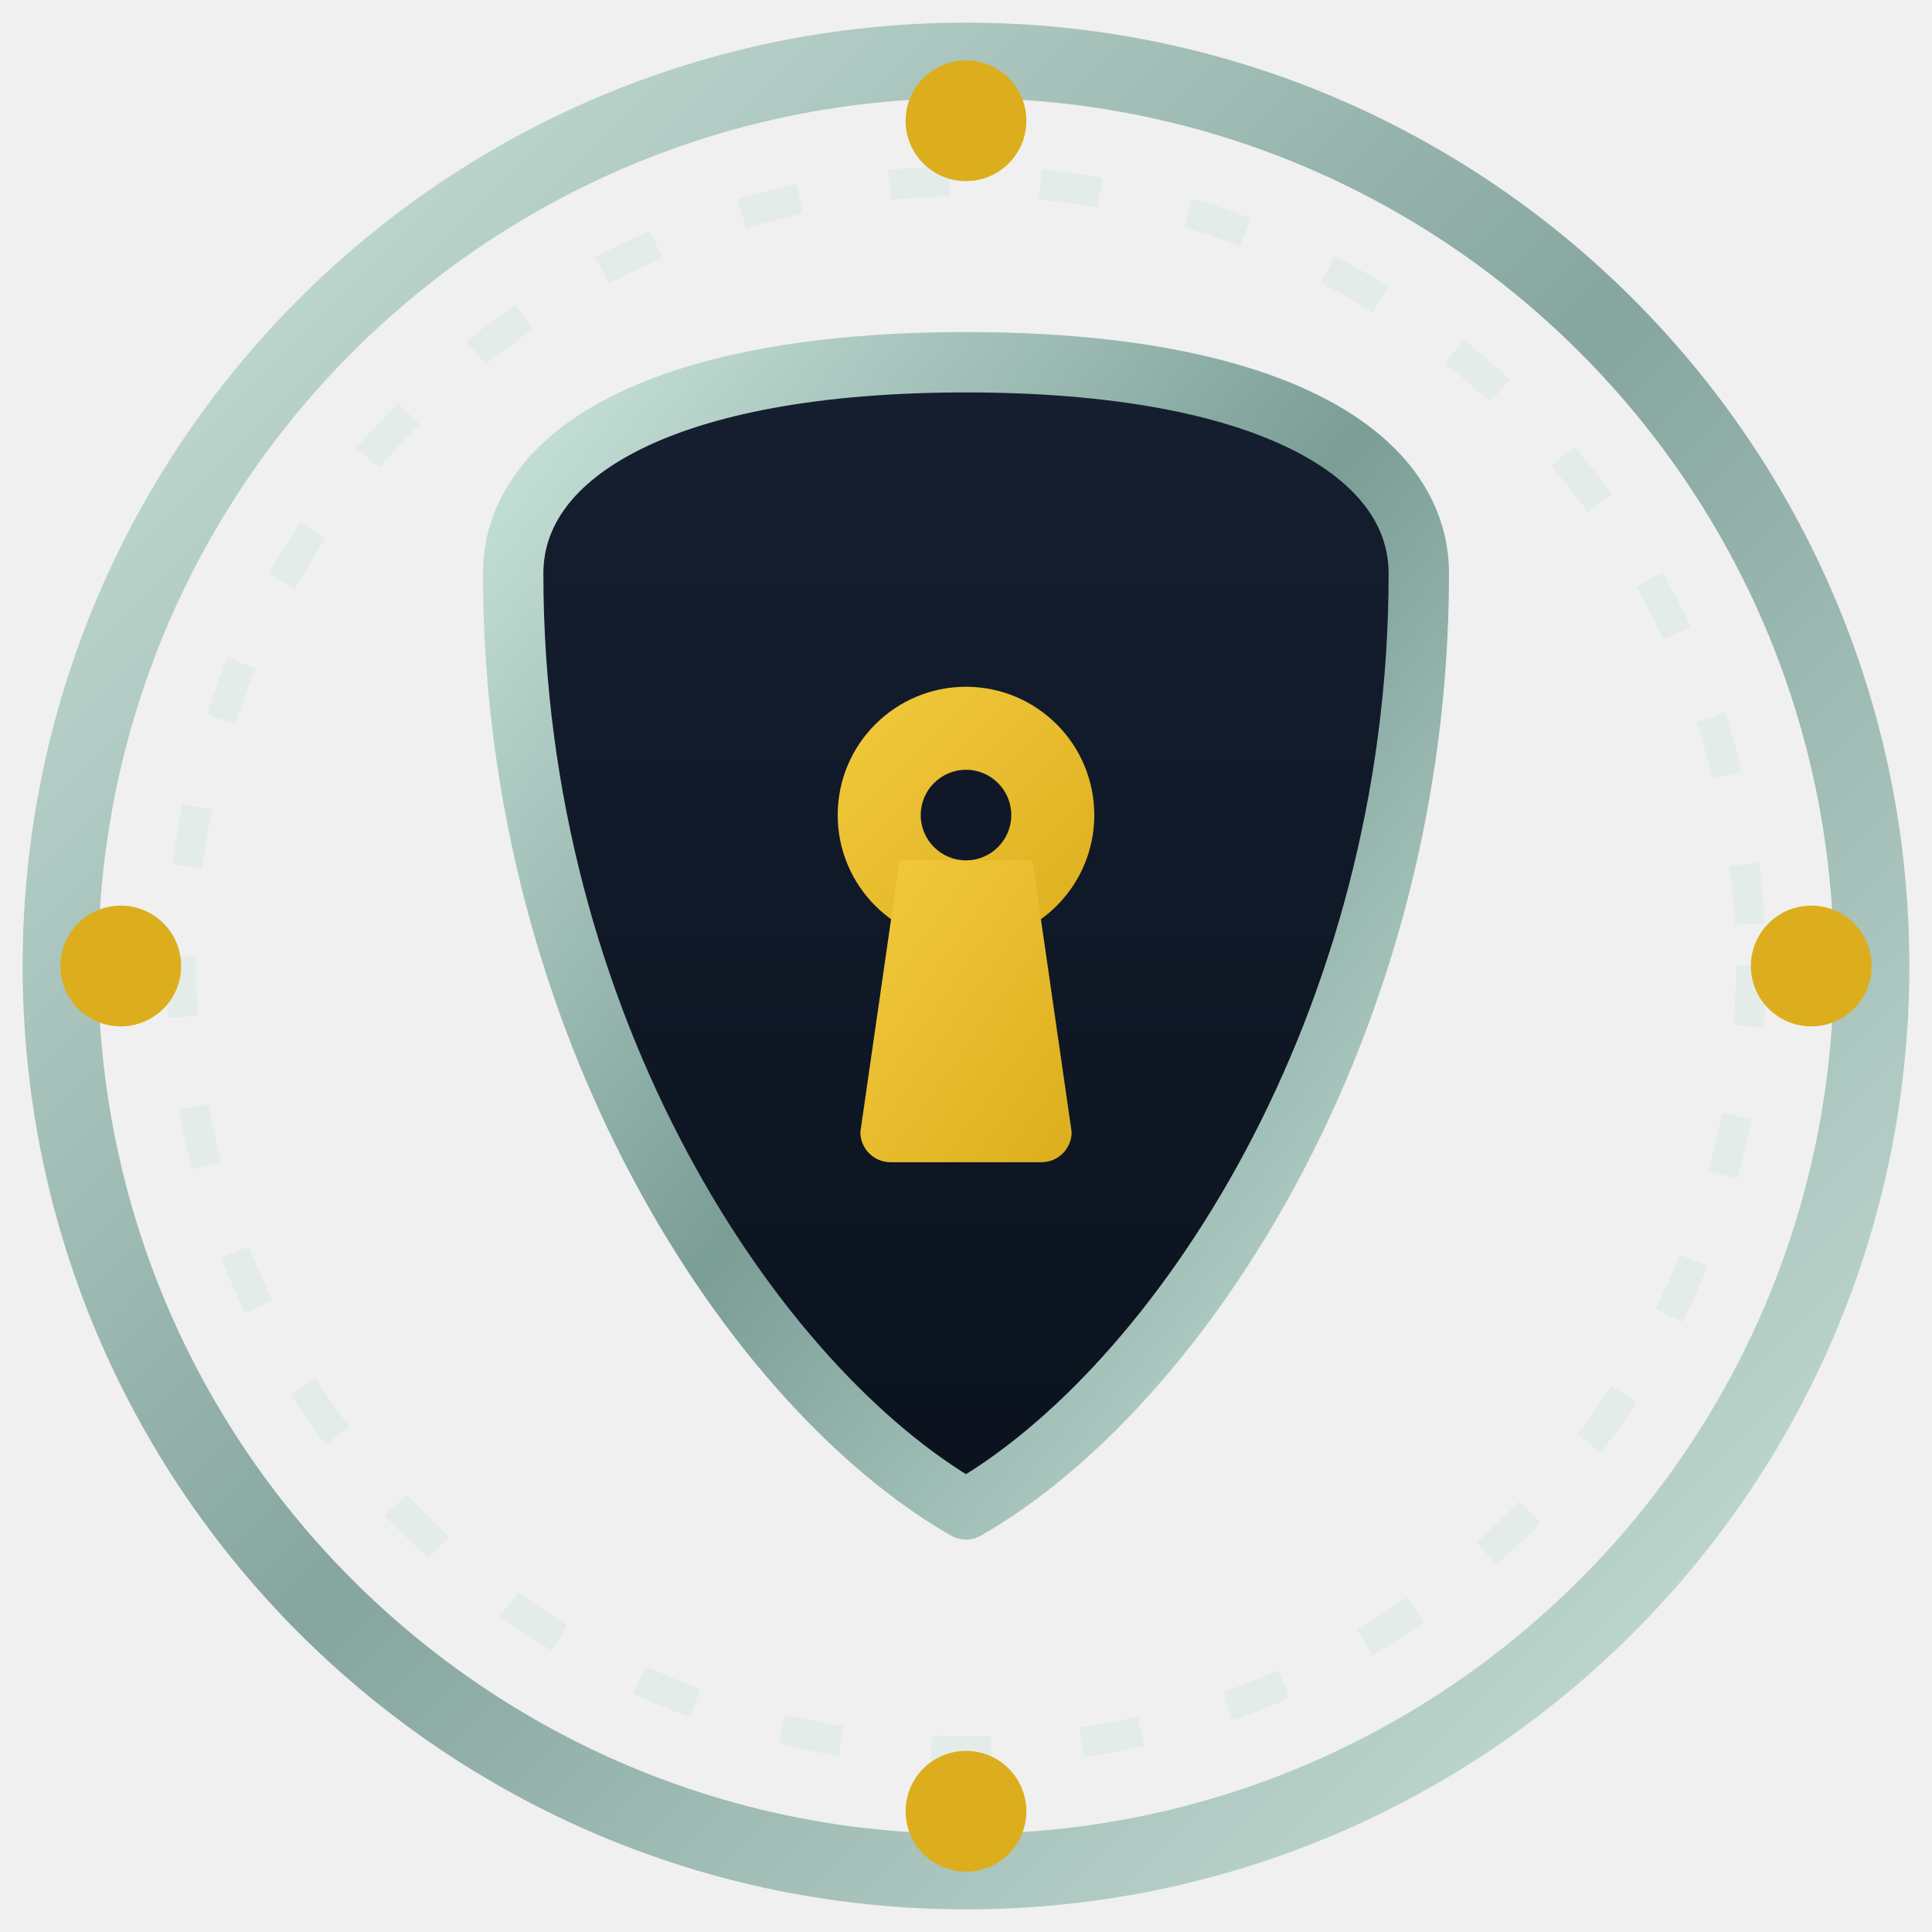
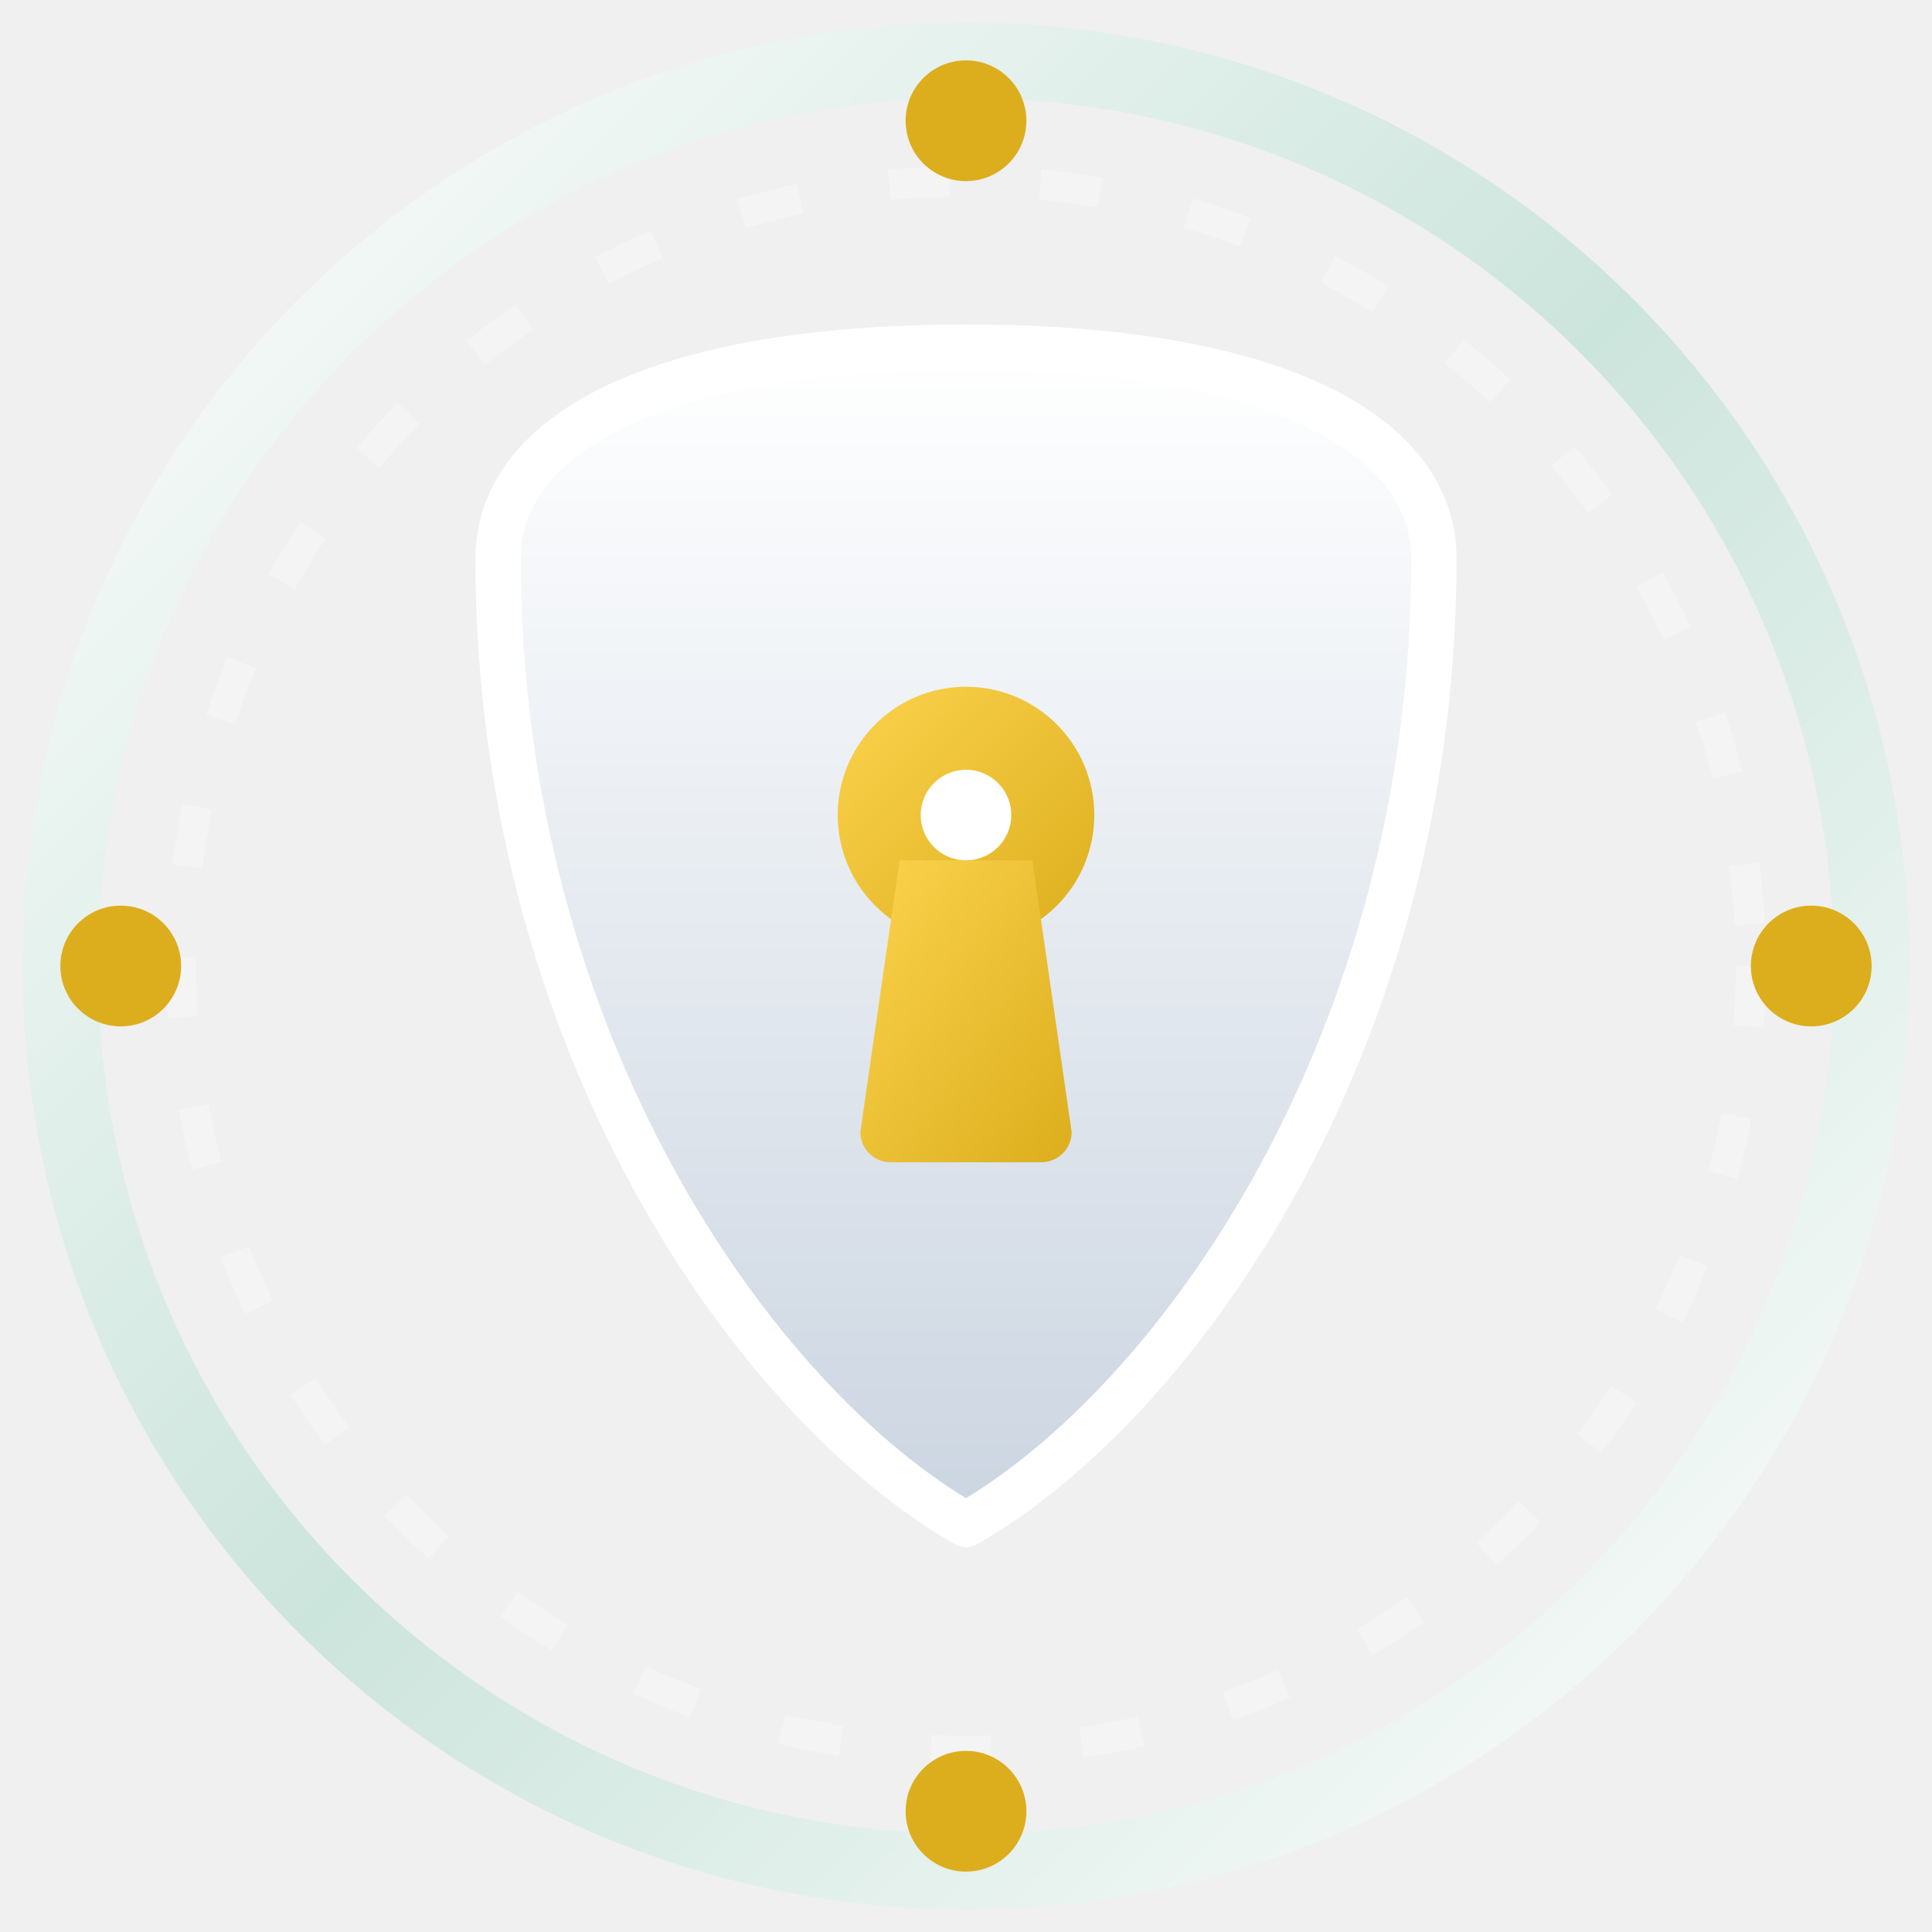
<svg xmlns="http://www.w3.org/2000/svg" viewBox="0 0 64 64" width="64" height="64" fill="none">
  <defs>
    <linearGradient id="ringGrad" x1="0%" y1="0%" x2="100%" y2="100%">
-       <stop offset="0%" stop-color="#CAE4DB" />
-       <stop offset="50%" stop-color="#7A9D96" />
-       <stop offset="100%" stop-color="#CAE4DB" />
+       <stop offset="0%" stop-color="#FFFFFF" />
+       <stop offset="50%" stop-color="#CAE4DB" />
+       <stop offset="100%" stop-color="#FFFFFF" />
    </linearGradient>
    <linearGradient id="shieldGrad" x1="0%" y1="0%" x2="0%" y2="100%">
-       <stop offset="0%" stop-color="#151F30" />
-       <stop offset="100%" stop-color="#0B121E" />
+       <stop offset="0%" stop-color="#FFFFFF" />
+       <stop offset="100%" stop-color="#CBD5E1" />
    </linearGradient>
    <linearGradient id="honeyGrad" x1="0%" y1="0%" x2="100%" y2="100%">
-       <stop offset="0%" stop-color="#F3CA3E" />
+       <stop offset="0%" stop-color="#FCD34D" />
      <stop offset="100%" stop-color="#DCAE1D" />
    </linearGradient>
  </defs>
-   <circle cx="32" cy="32" r="30" stroke="url(#ringGrad)" stroke-width="2.5" stroke-opacity="0.9" />
-   <circle cx="32" cy="32" r="26" stroke="#CAE4DB" stroke-width="1" stroke-opacity="0.3" stroke-dasharray="2 3" />
+   <circle cx="32" cy="32" r="30" stroke="url(#ringGrad)" stroke-width="2.5" stroke-opacity="0.95" />
+   <circle cx="32" cy="32" r="26" stroke="#FFFFFF" stroke-width="1" stroke-opacity="0.3" stroke-dasharray="2 3" />
  <circle cx="32" cy="4" r="2" fill="#DCAE1D" />
  <circle cx="60" cy="32" r="2" fill="#DCAE1D" />
  <circle cx="32" cy="60" r="2" fill="#DCAE1D" />
  <circle cx="4" cy="32" r="2" fill="#DCAE1D" />
-   <path d="M 32 12 C 42 12 47 15 47 19 C 47 34 39 46 32 50 C 25 46 17 34 17 19 C 17 15 22 12 32 12 Z" fill="url(#shieldGrad)" stroke="url(#ringGrad)" stroke-width="2" stroke-linejoin="round" />
+   <path d="M 32 11.5 C 42.5 11.5 47.5 14.5 47.5 18.5 C 47.5 34.5 39 46.5 32 50.5 C 25 46.5 16.5 34.5 16.5 18.5 C 16.5 14.5 21.5 11.5 32 11.5 Z" fill="url(#shieldGrad)" stroke="#FFFFFF" stroke-width="1.5" stroke-linejoin="round" />
  <circle cx="32" cy="27" r="4.25" fill="url(#honeyGrad)" />
  <path d="M 29.8 28.5 L 28.5 37.5 A 1 1 0 0 0 29.5 38.5 L 34.5 38.5 A 1 1 0 0 0 35.5 37.5 L 34.2 28.5 Z" fill="url(#honeyGrad)" />
-   <circle cx="32" cy="27" r="1.5" fill="#101827" />
+   <circle cx="32" cy="27" r="1.5" fill="#FFFFFF" />
</svg>
